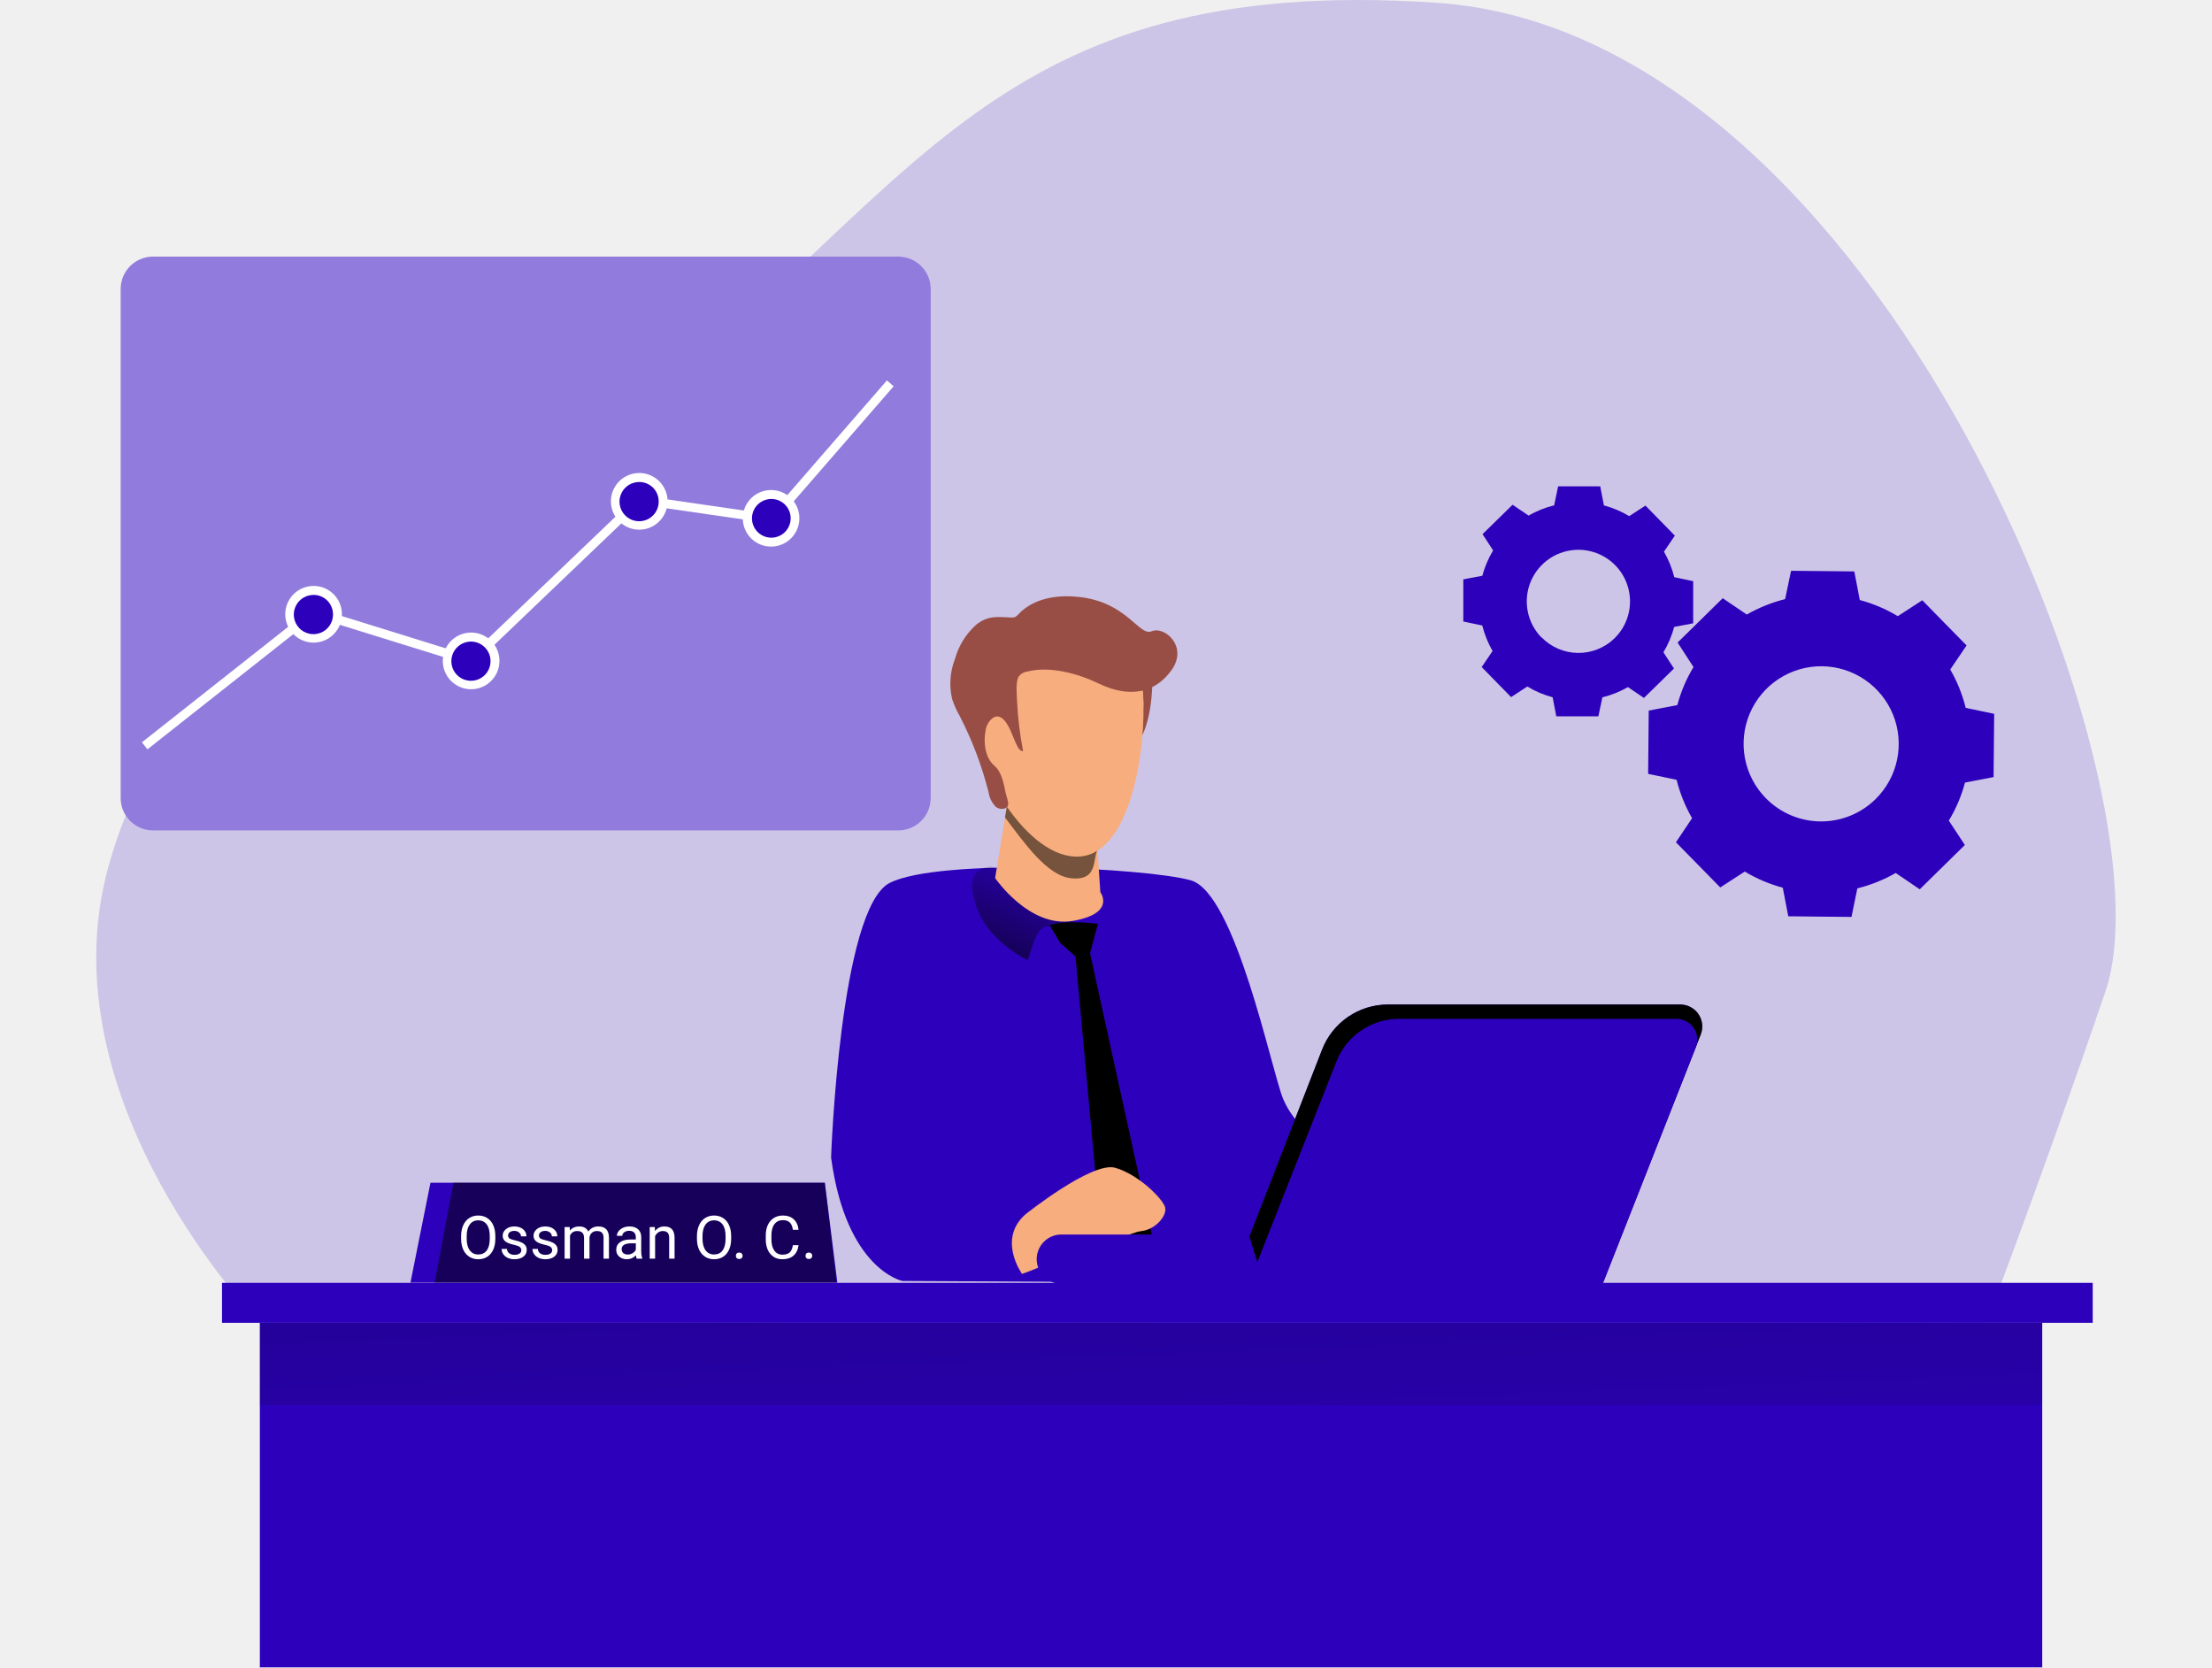
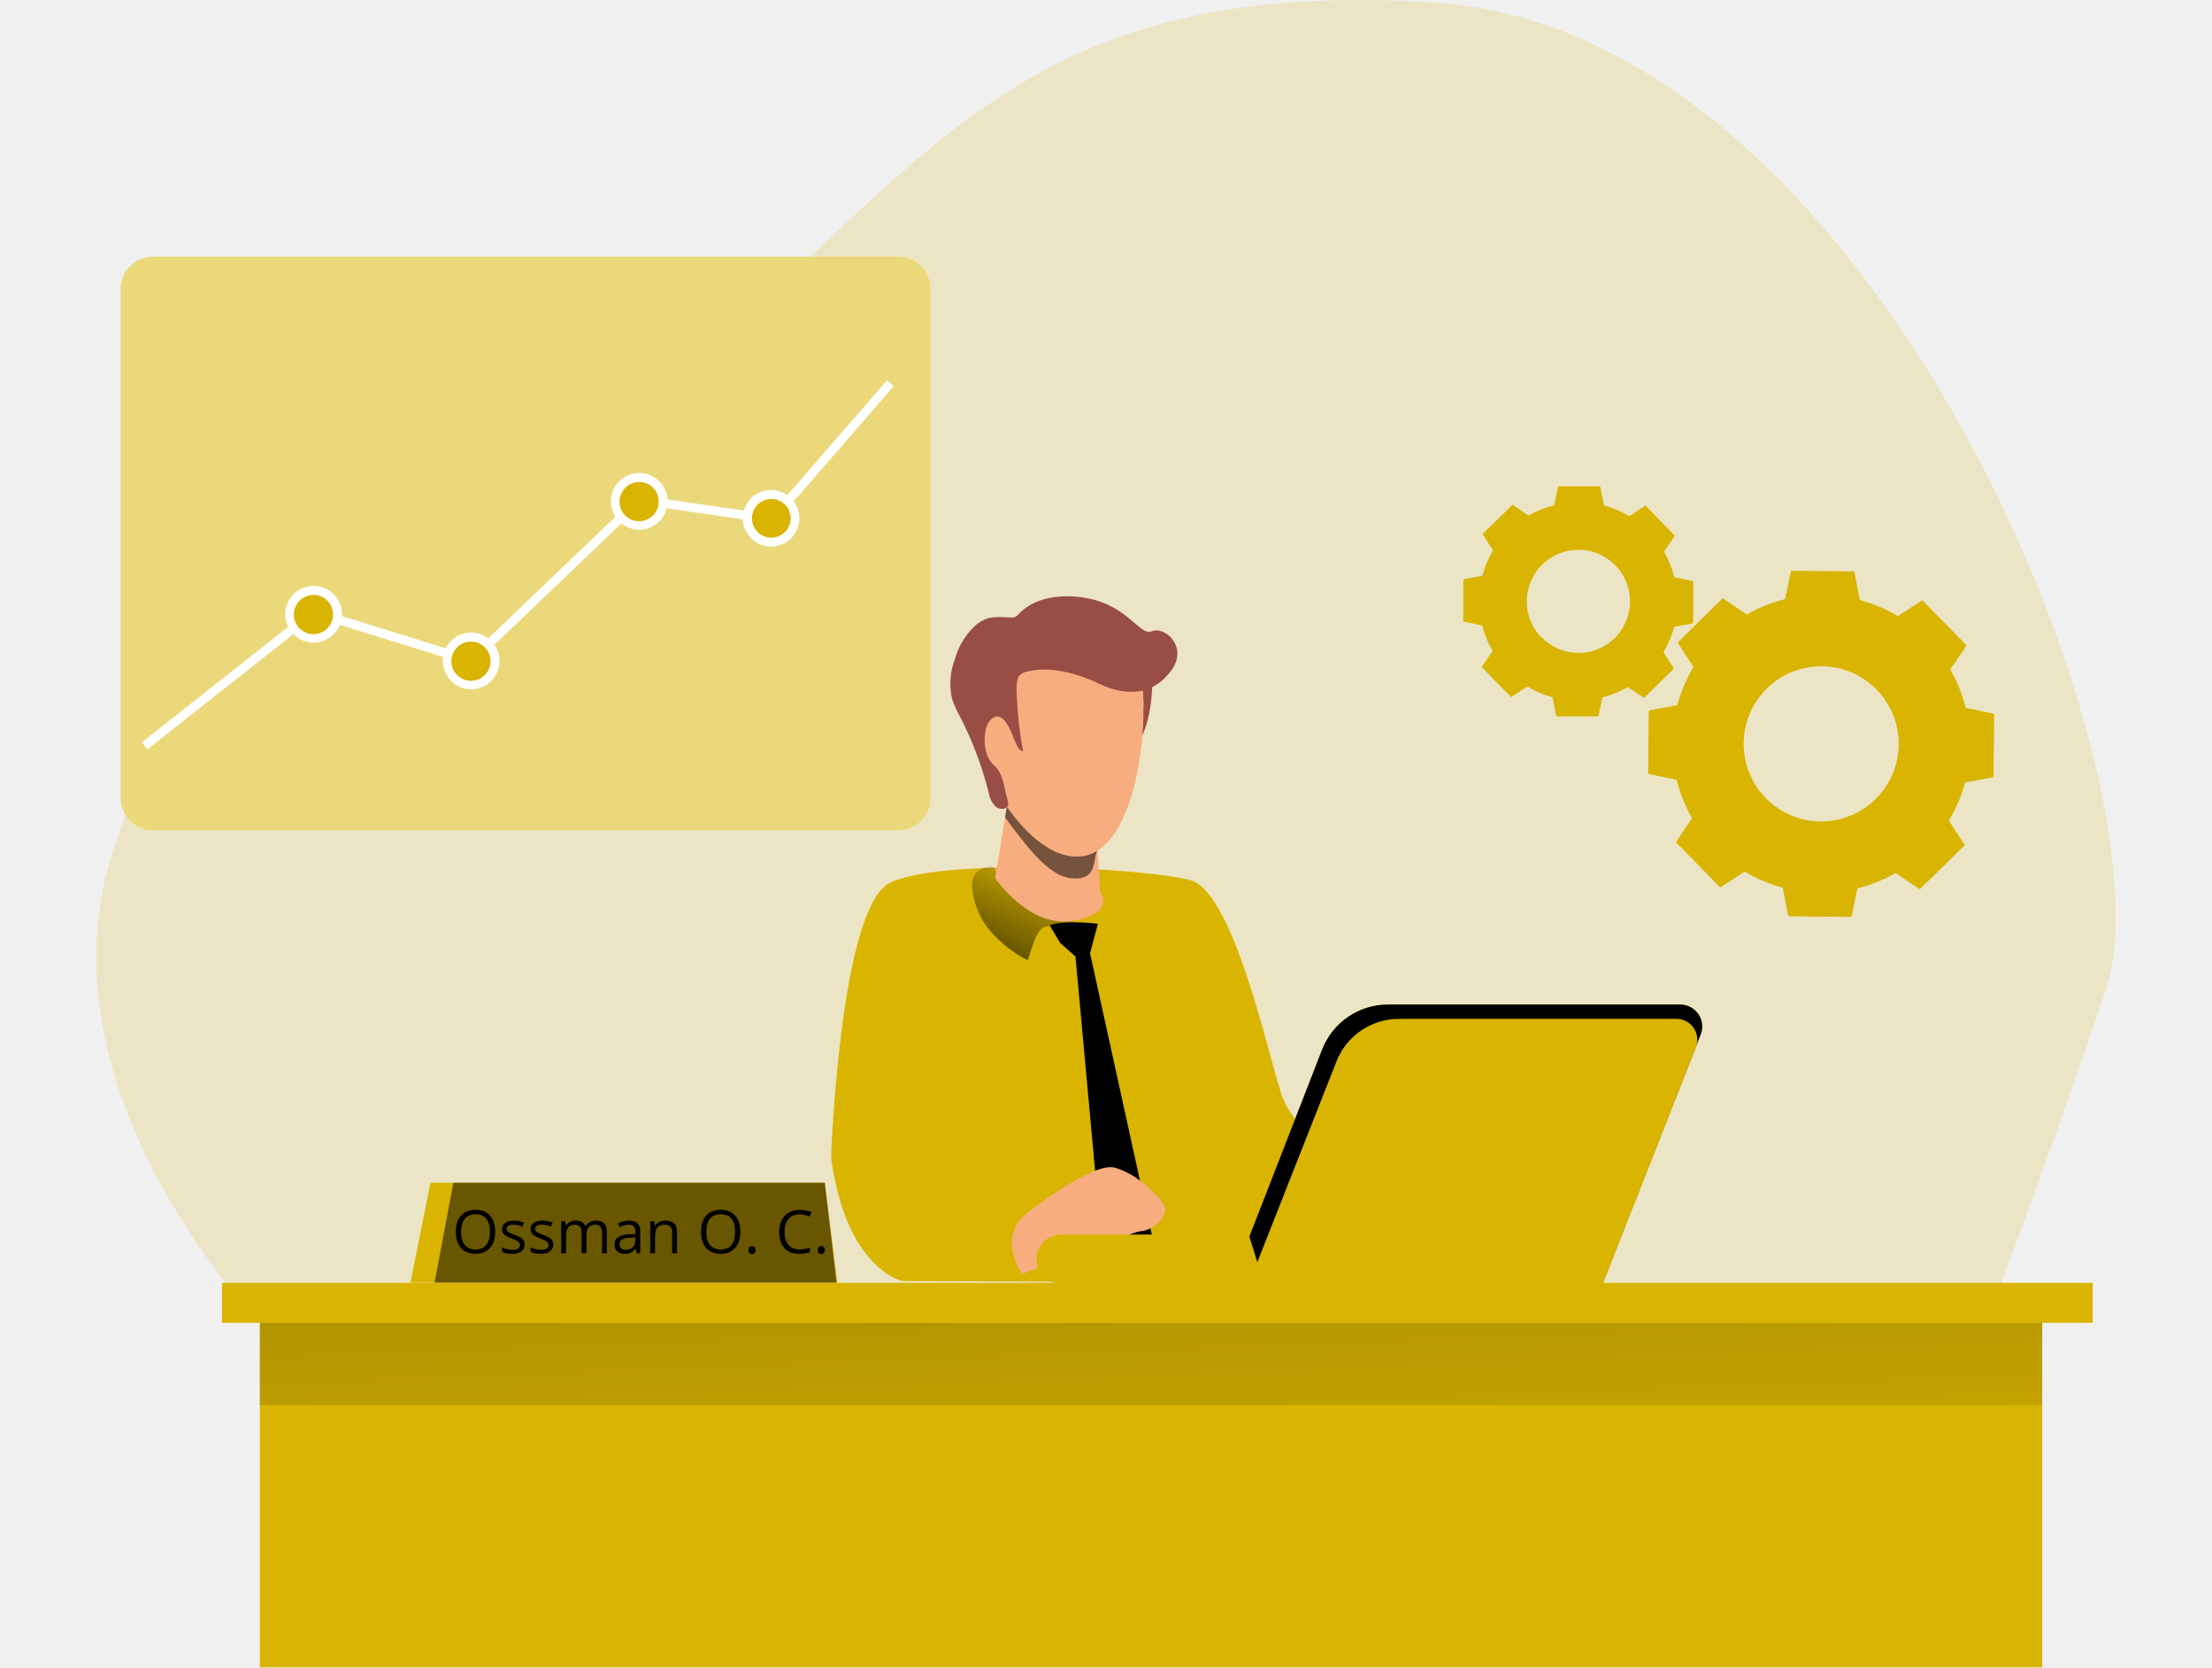
<svg xmlns="http://www.w3.org/2000/svg" width="406" height="306" viewBox="0 0 406 306" fill="none">
  <g clip-path="url(#clip0)">
-     <path opacity="0.18" d="M47.683 242.764C47.683 242.764 7.989 202.107 19.894 159.074C31.8 116.041 63.881 116.005 116.12 75.681C168.359 35.357 182.1 -4.994 263.648 0.504C345.197 6.002 399.272 144.37 386.448 181.941C373.625 219.511 362.619 247.921 362.619 247.921L47.683 242.764Z" fill="#2D01BC" />
+     <path opacity="0.18" d="M47.683 242.764C47.683 242.764 7.989 202.107 19.894 159.074C31.8 116.041 63.881 116.005 116.12 75.681C168.359 35.357 182.1 -4.994 263.648 0.504C345.197 6.002 399.272 144.37 386.448 181.941C373.625 219.511 362.619 247.921 362.619 247.921L47.683 242.764Z" fill="#D9B400" />
    <path d="M164.885 47.092H28.092C24.807 47.092 22.144 49.755 22.144 53.04V146.467C22.144 149.752 24.807 152.415 28.092 152.415H164.885C168.17 152.415 170.833 149.752 170.833 146.467V53.04C170.833 49.755 168.17 47.092 164.885 47.092Z" fill="white" />
-     <path opacity="0.52" d="M164.885 47.092H28.092C24.807 47.092 22.144 49.755 22.144 53.04V146.467C22.144 149.752 24.807 152.415 28.092 152.415H164.885C168.17 152.415 170.833 149.752 170.833 146.467V53.04C170.833 49.755 168.17 47.092 164.885 47.092Z" fill="#2D01BC" />
-     <path d="M384.108 235.439H40.745V242.773H384.108V235.439Z" fill="#2D01BC" />
-     <path d="M374.839 242.773H47.692V306H374.839V242.773Z" fill="#2D01BC" />
+     <path opacity="0.52" d="M164.885 47.092H28.092C24.807 47.092 22.144 49.755 22.144 53.04V146.467C22.144 149.752 24.807 152.415 28.092 152.415H164.885C168.17 152.415 170.833 149.752 170.833 146.467V53.04C170.833 49.755 168.17 47.092 164.885 47.092Z" fill="#D9B400" />
+     <path d="M384.108 235.439H40.745V242.773H384.108V235.439Z" fill="#D9B400" />
+     <path d="M374.839 242.773H47.692V306H374.839V242.773Z" fill="#D9B400" />
    <path opacity="0.23" d="M374.839 242.773H47.692V257.892H374.839V242.773Z" fill="url(#paint0_linear)" />
-     <path d="M153.69 235.394H75.336L79.008 217.063H151.395L153.69 235.394Z" fill="#2D01BC" />
+     <path d="M153.69 235.394H75.336L79.008 217.063H151.395L153.69 235.394Z" fill="#D9B400" />
    <path opacity="0.52" d="M153.537 235.394H79.764L83.22 217.063H151.378L153.537 235.394Z" fill="url(#paint1_linear)" />
-     <path d="M90.916 227.346C90.916 228.112 90.787 228.781 90.529 229.353C90.272 229.922 89.907 230.356 89.435 230.657C88.963 230.957 88.412 231.107 87.782 231.107C87.167 231.107 86.622 230.957 86.146 230.657C85.67 230.353 85.3 229.922 85.035 229.364C84.774 228.802 84.64 228.153 84.633 227.416V226.853C84.633 226.102 84.764 225.438 85.025 224.862C85.286 224.286 85.654 223.847 86.13 223.543C86.609 223.235 87.156 223.081 87.772 223.081C88.398 223.081 88.948 223.233 89.424 223.537C89.903 223.838 90.272 224.276 90.529 224.852C90.787 225.424 90.916 226.091 90.916 226.853V227.346ZM89.891 226.842C89.891 225.916 89.705 225.206 89.333 224.712C88.961 224.215 88.441 223.966 87.772 223.966C87.121 223.966 86.607 224.215 86.232 224.712C85.86 225.206 85.668 225.892 85.658 226.772V227.346C85.658 228.244 85.846 228.951 86.221 229.466C86.6 229.977 87.121 230.233 87.782 230.233C88.448 230.233 88.963 229.991 89.328 229.509C89.692 229.022 89.88 228.326 89.891 227.421V226.842ZM95.685 229.46C95.685 229.192 95.583 228.985 95.379 228.838C95.179 228.688 94.827 228.559 94.322 228.452C93.822 228.344 93.423 228.216 93.126 228.065C92.833 227.915 92.615 227.736 92.472 227.529C92.332 227.321 92.262 227.075 92.262 226.788C92.262 226.313 92.463 225.91 92.863 225.581C93.267 225.252 93.782 225.088 94.408 225.088C95.066 225.088 95.599 225.258 96.007 225.597C96.418 225.937 96.624 226.372 96.624 226.901H95.626C95.626 226.629 95.51 226.395 95.277 226.198C95.049 226.002 94.759 225.903 94.408 225.903C94.047 225.903 93.764 225.982 93.561 226.139C93.357 226.297 93.255 226.502 93.255 226.756C93.255 226.996 93.35 227.176 93.539 227.298C93.729 227.42 94.07 227.536 94.564 227.647C95.061 227.758 95.463 227.89 95.771 228.044C96.079 228.198 96.306 228.384 96.452 228.602C96.603 228.816 96.678 229.079 96.678 229.39C96.678 229.909 96.47 230.326 96.055 230.641C95.641 230.952 95.102 231.107 94.441 231.107C93.975 231.107 93.564 231.025 93.207 230.861C92.849 230.696 92.568 230.467 92.364 230.174C92.164 229.877 92.064 229.557 92.064 229.213H93.056C93.074 229.546 93.207 229.811 93.453 230.007C93.704 230.201 94.033 230.297 94.441 230.297C94.816 230.297 95.117 230.222 95.342 230.072C95.571 229.918 95.685 229.714 95.685 229.46ZM101.351 229.46C101.351 229.192 101.249 228.985 101.045 228.838C100.845 228.688 100.492 228.559 99.988 228.452C99.487 228.344 99.088 228.216 98.792 228.065C98.498 227.915 98.28 227.736 98.137 227.529C97.998 227.321 97.928 227.075 97.928 226.788C97.928 226.313 98.128 225.91 98.529 225.581C98.933 225.252 99.448 225.088 100.074 225.088C100.732 225.088 101.265 225.258 101.673 225.597C102.084 225.937 102.29 226.372 102.29 226.901H101.292C101.292 226.629 101.175 226.395 100.943 226.198C100.714 226.002 100.424 225.903 100.074 225.903C99.713 225.903 99.43 225.982 99.226 226.139C99.022 226.297 98.92 226.502 98.92 226.756C98.92 226.996 99.015 227.176 99.205 227.298C99.394 227.42 99.736 227.536 100.229 227.647C100.727 227.758 101.129 227.89 101.437 228.044C101.744 228.198 101.971 228.384 102.118 228.602C102.268 228.816 102.343 229.079 102.343 229.39C102.343 229.909 102.136 230.326 101.721 230.641C101.306 230.952 100.768 231.107 100.106 231.107C99.641 231.107 99.23 231.025 98.872 230.861C98.514 230.696 98.234 230.467 98.03 230.174C97.829 229.877 97.729 229.557 97.729 229.213H98.722C98.74 229.546 98.872 229.811 99.119 230.007C99.369 230.201 99.698 230.297 100.106 230.297C100.482 230.297 100.782 230.222 101.007 230.072C101.236 229.918 101.351 229.714 101.351 229.46ZM104.57 225.195L104.597 225.839C105.022 225.338 105.596 225.088 106.319 225.088C107.131 225.088 107.683 225.399 107.977 226.021C108.17 225.742 108.42 225.517 108.728 225.345C109.039 225.174 109.405 225.088 109.828 225.088C111.101 225.088 111.748 225.762 111.77 227.11V231H110.777V227.169C110.777 226.754 110.682 226.445 110.493 226.241C110.303 226.034 109.985 225.93 109.538 225.93C109.169 225.93 108.864 226.041 108.62 226.263C108.377 226.481 108.236 226.776 108.197 227.148V231H107.199V227.196C107.199 226.352 106.786 225.93 105.959 225.93C105.308 225.93 104.863 226.207 104.623 226.762V231H103.631V225.195H104.57ZM116.856 231C116.799 230.886 116.752 230.682 116.716 230.388C116.255 230.868 115.704 231.107 115.064 231.107C114.492 231.107 114.021 230.946 113.653 230.624C113.288 230.299 113.106 229.888 113.106 229.39C113.106 228.786 113.335 228.317 113.792 227.985C114.254 227.649 114.901 227.481 115.735 227.481H116.7V227.024C116.7 226.678 116.597 226.402 116.389 226.198C116.182 225.991 115.876 225.887 115.472 225.887C115.118 225.887 114.821 225.976 114.581 226.155C114.341 226.334 114.222 226.551 114.222 226.804H113.224C113.224 226.515 113.326 226.236 113.529 225.968C113.737 225.696 114.016 225.481 114.366 225.324C114.721 225.166 115.109 225.088 115.531 225.088C116.199 225.088 116.723 225.256 117.103 225.592C117.482 225.925 117.678 226.384 117.693 226.971V229.643C117.693 230.176 117.761 230.599 117.897 230.914V231H116.856ZM115.209 230.244C115.52 230.244 115.815 230.163 116.094 230.002C116.373 229.841 116.575 229.632 116.7 229.374V228.183H115.922C114.706 228.183 114.098 228.539 114.098 229.251C114.098 229.562 114.202 229.805 114.409 229.981C114.617 230.156 114.883 230.244 115.209 230.244ZM120.188 225.195L120.22 225.925C120.663 225.367 121.243 225.088 121.958 225.088C123.185 225.088 123.804 225.78 123.814 227.164V231H122.822V227.159C122.818 226.74 122.722 226.431 122.532 226.23C122.346 226.03 122.055 225.93 121.658 225.93C121.336 225.93 121.053 226.016 120.81 226.188C120.567 226.359 120.377 226.585 120.241 226.864V231H119.249V225.195H120.188ZM134.201 227.346C134.201 228.112 134.072 228.781 133.815 229.353C133.557 229.922 133.193 230.356 132.72 230.657C132.248 230.957 131.697 231.107 131.068 231.107C130.453 231.107 129.907 230.957 129.432 230.657C128.956 230.353 128.586 229.922 128.321 229.364C128.06 228.802 127.926 228.153 127.919 227.416V226.853C127.919 226.102 128.049 225.438 128.31 224.862C128.571 224.286 128.94 223.847 129.415 223.543C129.895 223.235 130.442 223.081 131.057 223.081C131.683 223.081 132.234 223.233 132.71 223.537C133.189 223.838 133.557 224.276 133.815 224.852C134.072 225.424 134.201 226.091 134.201 226.853V227.346ZM133.176 226.842C133.176 225.916 132.99 225.206 132.618 224.712C132.246 224.215 131.726 223.966 131.057 223.966C130.406 223.966 129.893 224.215 129.517 224.712C129.145 225.206 128.954 225.892 128.943 226.772V227.346C128.943 228.244 129.131 228.951 129.507 229.466C129.886 229.977 130.406 230.233 131.068 230.233C131.733 230.233 132.248 229.991 132.613 229.509C132.978 229.022 133.166 228.326 133.176 227.421V226.842ZM135.065 230.48C135.065 230.308 135.115 230.165 135.215 230.05C135.319 229.936 135.473 229.879 135.677 229.879C135.88 229.879 136.034 229.936 136.138 230.05C136.245 230.165 136.299 230.308 136.299 230.48C136.299 230.644 136.245 230.782 136.138 230.893C136.034 231.004 135.88 231.059 135.677 231.059C135.473 231.059 135.319 231.004 135.215 230.893C135.115 230.782 135.065 230.644 135.065 230.48ZM146.568 228.521C146.471 229.348 146.165 229.986 145.65 230.437C145.139 230.884 144.457 231.107 143.606 231.107C142.683 231.107 141.943 230.776 141.385 230.115C140.831 229.453 140.553 228.568 140.553 227.459V226.708C140.553 225.982 140.682 225.343 140.94 224.793C141.201 224.242 141.569 223.82 142.045 223.526C142.521 223.23 143.071 223.081 143.697 223.081C144.527 223.081 145.192 223.314 145.693 223.779C146.194 224.24 146.485 224.88 146.568 225.699H145.532C145.443 225.077 145.248 224.626 144.947 224.347C144.651 224.068 144.234 223.929 143.697 223.929C143.039 223.929 142.522 224.172 142.147 224.658C141.775 225.145 141.589 225.837 141.589 226.735V227.491C141.589 228.339 141.766 229.013 142.12 229.514C142.474 230.015 142.97 230.265 143.606 230.265C144.178 230.265 144.617 230.136 144.921 229.879C145.228 229.618 145.432 229.165 145.532 228.521H146.568ZM147.845 230.48C147.845 230.308 147.895 230.165 147.995 230.05C148.099 229.936 148.252 229.879 148.456 229.879C148.66 229.879 148.814 229.936 148.918 230.05C149.025 230.165 149.079 230.308 149.079 230.48C149.079 230.644 149.025 230.782 148.918 230.893C148.814 231.004 148.66 231.059 148.456 231.059C148.252 231.059 148.099 231.004 147.995 230.893C147.895 230.782 147.845 230.644 147.845 230.48Z" fill="white" />
-     <path d="M152.539 212.411C152.539 212.411 154.149 166.597 163.337 162.017C172.525 157.436 210.303 159.263 218.546 161.558C226.789 163.853 233.385 196.546 235.5 201.648C239.396 211.034 254.056 216.308 254.056 216.308L252.679 235.547L165.632 235.097C165.632 235.097 155.292 233.028 152.539 212.411Z" fill="#2D01BC" />
+     <path d="M90.887 226.067C90.887 227.323 90.568 228.31 89.932 229.029C89.299 229.748 88.417 230.107 87.287 230.107C86.131 230.107 85.239 229.755 84.609 229.05C83.984 228.342 83.671 227.344 83.671 226.057C83.671 224.78 83.985 223.791 84.615 223.09C85.244 222.385 86.139 222.033 87.297 222.033C88.424 222.033 89.304 222.391 89.937 223.106C90.57 223.821 90.887 224.808 90.887 226.067ZM84.636 226.067C84.636 227.13 84.862 227.936 85.312 228.487C85.767 229.034 86.425 229.308 87.287 229.308C88.156 229.308 88.812 229.034 89.256 228.487C89.699 227.94 89.921 227.133 89.921 226.067C89.921 225.012 89.699 224.213 89.256 223.669C88.816 223.122 88.163 222.848 87.297 222.848C86.428 222.848 85.767 223.124 85.312 223.675C84.862 224.222 84.636 225.019 84.636 226.067ZM96.3 228.396C96.3 228.943 96.096 229.365 95.688 229.662C95.281 229.959 94.708 230.107 93.972 230.107C93.192 230.107 92.584 229.984 92.147 229.737V228.911C92.43 229.054 92.732 229.167 93.054 229.249C93.38 229.331 93.693 229.372 93.993 229.372C94.458 229.372 94.816 229.299 95.066 229.152C95.317 229.002 95.442 228.775 95.442 228.471C95.442 228.242 95.341 228.047 95.141 227.886C94.945 227.722 94.558 227.528 93.982 227.307C93.435 227.103 93.045 226.926 92.813 226.776C92.584 226.622 92.412 226.448 92.298 226.255C92.187 226.062 92.131 225.831 92.131 225.563C92.131 225.084 92.326 224.706 92.716 224.431C93.106 224.152 93.641 224.013 94.32 224.013C94.953 224.013 95.572 224.141 96.177 224.399L95.86 225.123C95.27 224.88 94.735 224.758 94.256 224.758C93.834 224.758 93.516 224.824 93.301 224.957C93.086 225.089 92.979 225.272 92.979 225.504C92.979 225.661 93.018 225.796 93.097 225.906C93.179 226.017 93.31 226.123 93.489 226.223C93.668 226.323 94.011 226.468 94.519 226.658C95.216 226.911 95.687 227.167 95.93 227.425C96.177 227.682 96.3 228.006 96.3 228.396ZM101.547 228.396C101.547 228.943 101.343 229.365 100.936 229.662C100.528 229.959 99.956 230.107 99.219 230.107C98.439 230.107 97.831 229.984 97.394 229.737V228.911C97.677 229.054 97.979 229.167 98.301 229.249C98.627 229.331 98.94 229.372 99.24 229.372C99.705 229.372 100.063 229.299 100.313 229.152C100.564 229.002 100.689 228.775 100.689 228.471C100.689 228.242 100.589 228.047 100.388 227.886C100.192 227.722 99.805 227.528 99.229 227.307C98.682 227.103 98.292 226.926 98.06 226.776C97.831 226.622 97.659 226.448 97.545 226.255C97.434 226.062 97.378 225.831 97.378 225.563C97.378 225.084 97.573 224.706 97.963 224.431C98.353 224.152 98.888 224.013 99.567 224.013C100.2 224.013 100.819 224.141 101.424 224.399L101.107 225.123C100.517 224.88 99.982 224.758 99.503 224.758C99.081 224.758 98.763 224.824 98.548 224.957C98.333 225.089 98.226 225.272 98.226 225.504C98.226 225.661 98.266 225.796 98.344 225.906C98.426 226.017 98.557 226.123 98.736 226.223C98.915 226.323 99.258 226.468 99.766 226.658C100.463 226.911 100.934 227.167 101.177 227.425C101.424 227.682 101.547 228.006 101.547 228.396ZM110.496 230V226.175C110.496 225.706 110.396 225.356 110.196 225.123C109.995 224.887 109.684 224.769 109.262 224.769C108.708 224.769 108.298 224.928 108.034 225.247C107.769 225.565 107.636 226.055 107.636 226.717V230H106.746V226.175C106.746 225.706 106.646 225.356 106.445 225.123C106.245 224.887 105.932 224.769 105.507 224.769C104.949 224.769 104.539 224.937 104.278 225.273C104.02 225.606 103.892 226.153 103.892 226.915V230H103.001V224.12H103.725L103.87 224.925H103.913C104.081 224.638 104.317 224.415 104.621 224.254C104.929 224.093 105.272 224.013 105.651 224.013C106.571 224.013 107.172 224.345 107.454 225.01H107.497C107.672 224.703 107.926 224.46 108.259 224.281C108.591 224.102 108.971 224.013 109.396 224.013C110.062 224.013 110.559 224.184 110.888 224.528C111.22 224.867 111.387 225.413 111.387 226.164V230H110.496ZM116.843 230L116.666 229.163H116.623C116.33 229.531 116.036 229.782 115.743 229.914C115.453 230.043 115.09 230.107 114.654 230.107C114.071 230.107 113.613 229.957 113.281 229.657C112.952 229.356 112.787 228.929 112.787 228.374C112.787 227.187 113.737 226.565 115.636 226.507L116.634 226.475V226.11C116.634 225.649 116.534 225.309 116.333 225.091C116.137 224.869 115.82 224.758 115.384 224.758C114.894 224.758 114.339 224.909 113.721 225.209L113.447 224.528C113.737 224.37 114.053 224.247 114.397 224.157C114.743 224.068 115.09 224.023 115.437 224.023C116.138 224.023 116.657 224.179 116.993 224.49C117.333 224.801 117.503 225.3 117.503 225.987V230H116.843ZM114.831 229.372C115.385 229.372 115.82 229.22 116.135 228.916C116.453 228.612 116.612 228.187 116.612 227.639V227.108L115.722 227.146C115.014 227.171 114.502 227.282 114.187 227.478C113.876 227.672 113.721 227.974 113.721 228.385C113.721 228.707 113.817 228.952 114.01 229.12C114.207 229.288 114.481 229.372 114.831 229.372ZM123.367 230V226.196C123.367 225.717 123.258 225.359 123.04 225.123C122.821 224.887 122.48 224.769 122.015 224.769C121.4 224.769 120.949 224.935 120.663 225.268C120.377 225.601 120.234 226.15 120.234 226.915V230H119.343V224.12H120.067L120.212 224.925H120.255C120.438 224.635 120.693 224.411 121.022 224.254C121.351 224.093 121.718 224.013 122.122 224.013C122.83 224.013 123.363 224.184 123.721 224.528C124.079 224.867 124.258 225.413 124.258 226.164V230H123.367ZM135.889 226.067C135.889 227.323 135.571 228.31 134.934 229.029C134.301 229.748 133.419 230.107 132.289 230.107C131.134 230.107 130.241 229.755 129.612 229.05C128.986 228.342 128.673 227.344 128.673 226.057C128.673 224.78 128.988 223.791 129.617 223.09C130.247 222.385 131.141 222.033 132.3 222.033C133.426 222.033 134.306 222.391 134.939 223.106C135.573 223.821 135.889 224.808 135.889 226.067ZM129.639 226.067C129.639 227.13 129.864 227.936 130.315 228.487C130.769 229.034 131.427 229.308 132.289 229.308C133.158 229.308 133.815 229.034 134.258 228.487C134.702 227.94 134.923 227.133 134.923 226.067C134.923 225.012 134.702 224.213 134.258 223.669C133.818 223.122 133.165 222.848 132.3 222.848C131.431 222.848 130.769 223.124 130.315 223.675C129.864 224.222 129.639 225.019 129.639 226.067ZM137.381 229.431C137.381 229.192 137.434 229.011 137.542 228.889C137.652 228.764 137.81 228.702 138.014 228.702C138.221 228.702 138.382 228.764 138.497 228.889C138.615 229.011 138.674 229.192 138.674 229.431C138.674 229.664 138.615 229.843 138.497 229.968C138.378 230.093 138.218 230.156 138.014 230.156C137.831 230.156 137.679 230.1 137.558 229.989C137.44 229.875 137.381 229.689 137.381 229.431ZM146.786 222.859C145.924 222.859 145.242 223.147 144.741 223.723C144.244 224.295 143.996 225.08 143.996 226.078C143.996 227.105 144.235 227.899 144.715 228.46C145.198 229.018 145.884 229.297 146.775 229.297C147.322 229.297 147.946 229.199 148.647 229.002V229.801C148.104 230.005 147.433 230.107 146.635 230.107C145.48 230.107 144.588 229.757 143.958 229.056C143.332 228.355 143.019 227.359 143.019 226.067C143.019 225.259 143.169 224.551 143.47 223.943C143.774 223.335 144.21 222.866 144.779 222.537C145.351 222.208 146.024 222.044 146.796 222.044C147.619 222.044 148.338 222.194 148.953 222.494L148.567 223.278C147.973 222.999 147.379 222.859 146.786 222.859ZM150.096 229.431C150.096 229.192 150.149 229.011 150.257 228.889C150.368 228.764 150.525 228.702 150.729 228.702C150.936 228.702 151.097 228.764 151.212 228.889C151.33 229.011 151.389 229.192 151.389 229.431C151.389 229.664 151.33 229.843 151.212 229.968C151.094 230.093 150.933 230.156 150.729 230.156C150.547 230.156 150.394 230.1 150.273 229.989C150.155 229.875 150.096 229.689 150.096 229.431Z" fill="black" />
+     <path d="M152.539 212.411C152.539 212.411 154.149 166.597 163.337 162.017C172.525 157.436 210.303 159.263 218.546 161.558C226.789 163.853 233.385 196.546 235.5 201.648C239.396 211.034 254.056 216.308 254.056 216.308L252.679 235.547L165.632 235.097C165.632 235.097 155.292 233.028 152.539 212.411Z" fill="#D9B400" />
    <path d="M179.103 160.262C178.53 161.129 178.305 162.18 178.473 163.205C178.78 166.079 179.961 168.79 181.857 170.971C183.754 173.134 186.044 174.917 188.606 176.226C189.416 174.228 190.064 170.737 191.747 170.125C193.55 169.712 195.373 169.394 197.209 169.171C197.317 169.027 192.224 168.271 192.053 168.199C188.867 167.416 186.609 165.437 184.44 162.971C183.893 162.399 183.424 161.758 183.045 161.063C182.604 160.163 182.982 158.948 181.722 159.065C181.228 159.083 180.743 159.198 180.294 159.403C179.844 159.609 179.44 159.9 179.103 160.262V160.262Z" fill="url(#paint2_linear)" />
    <path d="M204.787 172.258C205.048 172.564 205.434 172.906 205.794 172.735C205.919 172.658 206.022 172.549 206.091 172.42C206.91 171.052 207.181 169.425 206.847 167.866C206.516 166.318 205.938 164.832 205.137 163.466C204.465 162.142 203.627 160.908 202.645 159.794C202.177 159.299 201.385 158.822 200.845 159.263C200.635 159.477 200.497 159.751 200.449 160.046C200.044 161.639 196.238 167.731 197.191 169.171C197.56 169.738 201.529 169.378 202.195 169.828C203.164 170.517 204.036 171.335 204.787 172.258V172.258Z" fill="url(#paint3_linear)" />
    <path d="M209.79 127.281C209.61 124.806 204.579 123.726 203.778 121.882L211.418 121.576C211.418 121.576 212.318 131.628 208.719 136.541L207.936 134.633C208.881 129.954 210.195 133.04 209.79 127.281Z" fill="#984E45" />
    <path d="M185.457 144.001L182.649 161.153C182.649 161.153 188.948 170.386 196.921 169.009C204.894 167.632 201.961 163.736 201.961 163.736L200.989 149.184C200.989 149.184 194.681 150.687 185.457 144.001Z" fill="#F7AD7E" />
    <path opacity="0.52" d="M184.467 150.021L185.457 144.001C194.681 150.687 199.45 147.844 199.45 147.844L201.682 155.628C200.332 156.951 201.979 161.729 196.633 161.189C192.224 160.757 188.057 154.764 184.467 150.021Z" fill="url(#paint4_linear)" />
    <path d="M178.248 131.547C178.923 141.067 188.678 157.877 198.199 157.194C207.72 156.51 210.465 136.838 209.79 127.317C209.115 117.796 203.769 112.379 194.221 113.054C191.958 113.218 189.749 113.827 187.721 114.845C185.693 115.864 183.885 117.272 182.402 118.989C180.918 120.707 179.788 122.7 179.075 124.854C178.363 127.009 178.082 129.283 178.248 131.547V131.547Z" fill="#F7AD7E" />
-     <path d="M186.123 113.297C186.708 113.144 186.888 112.685 187.617 112.064C190.451 109.634 194.447 109.166 198.028 109.553C206.973 110.534 209.034 116.842 211.392 115.852C213.749 114.862 218.042 118.606 215.117 122.854C212.193 127.101 207.432 128.253 201.619 125.427C197.893 123.627 192.737 122.197 188.597 123.241C188.269 123.278 187.952 123.384 187.667 123.551C187.381 123.718 187.134 123.944 186.942 124.212C186.366 125.346 186.645 127.569 186.681 128.811C186.834 131.845 187.204 134.864 187.787 137.846C187.311 137.891 186.96 137.423 186.744 136.991C186.213 135.965 185.844 134.858 185.358 133.823C184.782 132.653 183.711 130.8 182.235 131.754C181.866 132.037 181.557 132.392 181.326 132.797C181.096 133.202 180.949 133.649 180.894 134.111C180.471 136.145 180.795 139.07 182.487 140.5C183.846 141.643 184.242 143.812 184.566 145.459C184.674 145.981 185.205 147.349 185.007 147.826C184.647 148.672 183.405 148.582 182.766 148.069C182.05 147.332 181.587 146.386 181.443 145.369C180.217 140.544 178.448 135.874 176.17 131.448C175.599 130.446 175.126 129.391 174.757 128.298C174.185 125.854 174.364 123.295 175.27 120.955C175.943 118.527 177.295 116.342 179.167 114.656C181.272 112.955 183.063 113.207 185.466 113.324C185.685 113.349 185.906 113.34 186.123 113.297Z" fill="#984E45" />
+     <path d="M186.123 113.297C186.708 113.144 186.888 112.685 187.617 112.064C190.451 109.634 194.447 109.166 198.028 109.553C206.973 110.534 209.034 116.842 211.392 115.852C213.749 114.862 218.042 118.606 215.117 122.854C212.193 127.101 207.432 128.253 201.619 125.427C197.893 123.627 192.737 122.197 188.597 123.241C188.269 123.278 187.952 123.384 187.667 123.551C187.381 123.718 187.134 123.944 186.942 124.212C186.366 125.346 186.645 127.569 186.681 128.811C186.834 131.845 187.204 134.864 187.787 137.846C187.311 137.891 186.96 137.423 186.744 136.991C186.213 135.965 185.844 134.858 185.358 133.823C184.782 132.653 183.711 130.8 182.235 131.754C181.866 132.037 181.557 132.392 181.326 132.797C181.096 133.202 180.949 133.649 180.894 134.111C180.471 136.145 180.795 139.07 182.487 140.5C183.846 141.643 184.242 143.812 184.566 145.459C184.674 145.981 185.205 147.349 185.007 147.826C184.647 148.672 183.405 148.582 182.766 148.069C182.05 147.332 181.587 146.386 181.443 145.369C180.217 140.544 178.448 135.874 176.17 131.448C175.599 130.446 175.126 129.391 174.757 128.298C174.185 125.854 174.364 123.295 175.27 120.955C175.943 118.527 177.295 116.342 179.167 114.656C181.272 112.955 183.063 113.207 185.466 113.324C185.685 113.349 185.906 113.34 186.123 113.297V113.297Z" fill="#984E45" />
    <path opacity="0.23" d="M189.884 234.179L191.261 216.308L176.602 214.247L172.012 189.275C172.012 189.275 188.966 204.852 203.221 204.438C217.475 204.024 219.257 198.481 219.257 198.481L221.956 233.765L189.884 234.179Z" fill="url(#paint5_linear)" />
    <path d="M192.665 169.819L194.572 173.032L197.398 175.551L202.437 230.535L212.21 230.229L200.071 174.939L201.52 169.54C201.52 169.54 195.409 168.757 192.665 169.819Z" fill="url(#paint6_linear)" />
    <path d="M188.201 222.877C188.201 222.877 200.422 213.104 204.696 214.319C208.971 215.534 213.56 220.123 213.866 221.653C214.172 223.183 212.067 225.621 209.583 225.927C207.099 226.233 204.391 228.375 202.87 227.727C201.349 227.079 197.677 227.727 196.148 229.527C194.618 231.327 187.59 233.801 187.59 233.801C187.59 233.801 183.009 227.457 188.201 222.877Z" fill="#F7AD7E" />
-     <path d="M194.807 235.619H283.95C286.45 235.619 288.477 233.593 288.477 231.093C288.477 228.593 286.45 226.566 283.95 226.566H194.807C192.307 226.566 190.28 228.593 190.28 231.093C190.28 233.593 192.307 235.619 194.807 235.619Z" fill="#2D01BC" />
+     <path d="M194.807 235.619H283.95C286.45 235.619 288.477 233.593 288.477 231.093C288.477 228.593 286.45 226.566 283.95 226.566H194.807C192.307 226.566 190.28 228.593 190.28 231.093C190.28 233.593 192.307 235.619 194.807 235.619Z" fill="#D9B400" />
    <path d="M194.807 235.619H283.95C286.45 235.619 288.477 233.593 288.477 231.093C288.477 228.593 286.45 226.566 283.95 226.566H194.807C192.307 226.566 190.28 228.593 190.28 231.093C190.28 233.593 192.307 235.619 194.807 235.619Z" fill="url(#paint7_linear)" />
-     <path d="M229.317 226.935L230.802 231.741L294.11 235.619L312.153 189.86C312.393 189.25 312.481 188.591 312.409 187.94C312.336 187.289 312.106 186.666 311.738 186.124C311.37 185.582 310.875 185.138 310.297 184.831C309.718 184.524 309.073 184.363 308.418 184.361H254.739C252.139 184.363 249.6 185.146 247.451 186.61C245.302 188.073 243.643 190.149 242.69 192.568L229.317 226.935Z" fill="#2D01BC" />
+     <path d="M229.317 226.935L230.802 231.741L294.11 235.619L312.153 189.86C312.393 189.25 312.481 188.591 312.409 187.94C312.336 187.289 312.106 186.666 311.738 186.124C311.37 185.582 310.875 185.138 310.297 184.831C309.718 184.524 309.073 184.363 308.418 184.361H254.739C252.139 184.363 249.6 185.146 247.451 186.61C245.302 188.073 243.643 190.149 242.69 192.568L229.317 226.935Z" fill="#D9B400" />
    <path d="M229.317 226.935L230.802 231.741L294.11 235.619L312.153 189.86C312.393 189.25 312.481 188.591 312.409 187.94C312.336 187.289 312.106 186.666 311.738 186.124C311.37 185.582 310.875 185.138 310.297 184.831C309.718 184.524 309.073 184.363 308.418 184.361H254.739C252.139 184.363 249.6 185.146 247.451 186.61C245.302 188.073 243.643 190.149 242.69 192.568L229.317 226.935Z" fill="url(#paint8_linear)" />
-     <path d="M229.183 235.673H294.164L311.262 192.208C311.491 191.63 311.575 191.004 311.507 190.386C311.438 189.767 311.22 189.175 310.87 188.661C310.521 188.146 310.051 187.725 309.501 187.433C308.951 187.142 308.339 186.989 307.716 186.989H256.755C254.286 186.989 251.873 187.732 249.831 189.122C247.79 190.512 246.214 192.484 245.309 194.782L229.183 235.673Z" fill="#2D01BC" />
+     <path d="M229.183 235.673H294.164L311.262 192.208C311.491 191.63 311.575 191.004 311.507 190.386C311.438 189.767 311.22 189.175 310.87 188.661C310.521 188.146 310.051 187.725 309.501 187.433C308.951 187.142 308.339 186.989 307.716 186.989H256.755C254.286 186.989 251.873 187.732 249.831 189.122C247.79 190.512 246.214 192.484 245.309 194.782L229.183 235.673Z" fill="#D9B400" />
    <path d="M229.183 235.673H294.164L311.262 192.208C311.491 191.63 311.575 191.004 311.507 190.386C311.438 189.767 311.22 189.175 310.87 188.661C310.521 188.146 310.051 187.725 309.501 187.433C308.951 187.142 308.339 186.989 307.716 186.989H256.755C254.286 186.989 251.873 187.732 249.831 189.122C247.79 190.512 246.214 192.484 245.309 194.782L229.183 235.673Z" fill="url(#paint9_linear)" />
-     <path d="M357.696 150.606C359.011 148.431 360.011 146.08 360.666 143.623L365.912 142.615L365.966 136.811L366.02 131.007L360.792 129.909C360.182 127.442 359.228 125.073 357.957 122.872L360.954 118.453L356.886 114.314L352.828 110.165L348.328 113.081C346.154 111.772 343.806 110.776 341.354 110.12L340.346 104.874L334.542 104.811L328.738 104.757L327.649 109.949C325.185 110.569 322.817 111.523 320.612 112.784L316.193 109.787L312.054 113.855L307.914 117.922L310.83 122.422C309.515 124.597 308.515 126.948 307.86 129.405L302.614 130.413L302.56 136.217L302.506 142.021L307.734 143.119C308.344 145.586 309.299 147.955 310.569 150.156L307.608 154.584L311.676 158.723L315.743 162.872L320.243 159.956C322.418 161.263 324.766 162.26 327.217 162.917L328.225 168.163L334.029 168.226L339.833 168.28L340.904 163.043C343.37 162.432 345.738 161.481 347.942 160.217L352.36 163.214L356.5 159.146L360.639 155.079L357.696 150.606ZM324.103 146.485C322.131 144.475 320.799 141.926 320.275 139.159C319.752 136.393 320.06 133.533 321.162 130.942C322.264 128.35 324.109 126.144 326.465 124.602C328.821 123.059 331.581 122.25 334.397 122.277C337.212 122.303 339.957 123.164 342.283 124.75C344.61 126.336 346.414 128.577 347.467 131.189C348.52 133.8 348.774 136.665 348.199 139.421C347.624 142.178 346.244 144.702 344.234 146.674C342.9 147.984 341.321 149.019 339.588 149.718C337.854 150.418 335.999 150.769 334.129 150.752C332.26 150.734 330.412 150.348 328.692 149.616C326.971 148.884 325.412 147.82 324.103 146.485V146.485Z" fill="#2D01BC" />
-     <path d="M305.313 119.713C306.186 118.262 306.849 116.696 307.284 115.06L310.776 114.395V110.525V106.664L307.302 105.927C306.892 104.287 306.256 102.712 305.412 101.247L307.41 98.304L304.71 95.542L302.011 92.788L299.032 94.723C297.584 93.853 296.021 93.189 294.389 92.752L293.714 89.26H289.853H285.984L285.255 92.743C283.61 93.144 282.032 93.778 280.566 94.624L277.624 92.635L274.87 95.335L272.107 98.034L274.051 101.013C273.18 102.465 272.514 104.031 272.071 105.666L268.58 106.331V110.201V114.062L272.062 114.799C272.472 116.439 273.108 118.014 273.952 119.479L271.954 122.422L274.654 125.184L277.354 127.938L280.332 125.994C281.778 126.871 283.342 127.537 284.976 127.974L285.651 131.466H289.511H293.372L294.11 127.983C295.752 127.576 297.33 126.943 298.798 126.102L301.732 128.091L304.494 125.391L307.248 122.692L305.313 119.713ZM282.942 117.013C281.629 115.676 280.742 113.979 280.394 112.137C280.045 110.296 280.251 108.392 280.984 106.667C281.718 104.943 282.946 103.474 284.514 102.448C286.082 101.421 287.92 100.883 289.794 100.9C291.668 100.918 293.495 101.491 295.043 102.547C296.592 103.603 297.792 105.094 298.493 106.832C299.194 108.57 299.364 110.477 298.981 112.312C298.598 114.147 297.679 115.827 296.341 117.139C294.542 118.893 292.119 119.861 289.606 119.829C287.093 119.797 284.696 118.768 282.942 116.968V117.013Z" fill="#2D01BC" />
+     <path d="M357.696 150.606C359.011 148.431 360.011 146.08 360.666 143.623L365.912 142.615L365.966 136.811L366.02 131.007L360.792 129.909C360.182 127.442 359.228 125.073 357.957 122.872L360.954 118.453L356.886 114.314L352.828 110.165L348.328 113.081C346.154 111.772 343.806 110.776 341.354 110.12L340.346 104.874L334.542 104.811L328.738 104.757L327.649 109.949C325.185 110.569 322.817 111.523 320.612 112.784L316.193 109.787L312.054 113.855L307.914 117.922L310.83 122.422C309.515 124.597 308.515 126.948 307.86 129.405L302.614 130.413L302.56 136.217L302.506 142.021L307.734 143.119C308.344 145.586 309.299 147.955 310.569 150.156L307.608 154.584L311.676 158.723L315.743 162.872L320.243 159.956C322.418 161.263 324.766 162.26 327.217 162.917L328.225 168.163L334.029 168.226L339.833 168.28L340.904 163.043C343.37 162.432 345.738 161.481 347.942 160.217L352.36 163.214L356.5 159.146L360.639 155.079L357.696 150.606ZM324.103 146.485C322.131 144.475 320.799 141.926 320.275 139.159C319.752 136.393 320.06 133.533 321.162 130.942C322.264 128.35 324.109 126.144 326.465 124.602C328.821 123.059 331.581 122.25 334.397 122.277C337.212 122.303 339.957 123.164 342.283 124.75C344.61 126.336 346.414 128.577 347.467 131.189C348.52 133.8 348.774 136.665 348.199 139.421C347.624 142.178 346.244 144.702 344.234 146.674C342.9 147.984 341.321 149.019 339.588 149.718C337.854 150.418 335.999 150.769 334.129 150.752C332.26 150.734 330.412 150.348 328.692 149.616C326.971 148.884 325.412 147.82 324.103 146.485V146.485Z" fill="#D9B400" />
+     <path d="M305.313 119.713C306.186 118.262 306.849 116.696 307.284 115.06L310.776 114.395V110.525V106.664L307.302 105.927C306.892 104.287 306.256 102.712 305.412 101.247L307.41 98.304L304.71 95.542L302.011 92.788L299.032 94.723C297.584 93.853 296.021 93.189 294.389 92.752L293.714 89.26H289.853H285.984L285.255 92.743C283.61 93.144 282.032 93.778 280.566 94.624L277.624 92.635L274.87 95.335L272.107 98.034L274.051 101.013C273.18 102.465 272.514 104.031 272.071 105.666L268.58 106.331V110.201V114.062L272.062 114.799C272.472 116.439 273.108 118.014 273.952 119.479L271.954 122.422L274.654 125.184L277.354 127.938L280.332 125.994C281.778 126.871 283.342 127.537 284.976 127.974L285.651 131.466H289.511H293.372L294.11 127.983C295.752 127.576 297.33 126.943 298.798 126.102L301.732 128.091L304.494 125.391L307.248 122.692L305.313 119.713ZM282.942 117.013C281.629 115.676 280.742 113.979 280.394 112.137C280.045 110.296 280.251 108.392 280.984 106.667C281.718 104.943 282.946 103.474 284.514 102.448C286.082 101.421 287.92 100.883 289.794 100.9C291.668 100.918 293.495 101.491 295.043 102.547C296.592 103.603 297.792 105.094 298.493 106.832C299.194 108.57 299.364 110.477 298.981 112.312C298.598 114.147 297.679 115.827 296.341 117.139C294.542 118.893 292.119 119.861 289.606 119.829C287.093 119.797 284.696 118.768 282.942 116.968V117.013Z" fill="#D9B400" />
    <path d="M27.066 137.522L26.049 136.235L57.465 111.425L86.252 120.37L117.101 90.871L141.434 94.408L162.788 69.814L164.021 70.894L142.082 96.154L117.659 92.608L86.684 122.224L57.798 113.252L27.066 137.522Z" fill="white" />
-     <path d="M90.806 120.748C90.915 121.606 90.767 122.477 90.38 123.251C89.994 124.025 89.387 124.667 88.636 125.096C87.884 125.525 87.023 125.722 86.16 125.661C85.297 125.6 84.471 125.285 83.787 124.755C83.104 124.225 82.593 123.504 82.319 122.683C82.045 121.862 82.02 120.979 82.249 120.144C82.477 119.31 82.948 118.562 83.601 117.995C84.254 117.428 85.061 117.068 85.919 116.959C87.07 116.814 88.231 117.132 89.147 117.842C90.063 118.552 90.66 119.598 90.806 120.748V120.748Z" fill="#2D01BC" />
-     <path d="M61.883 112.172C61.99 113.03 61.841 113.901 61.453 114.674C61.065 115.447 60.457 116.087 59.706 116.515C58.954 116.943 58.092 117.138 57.23 117.076C56.367 117.014 55.542 116.697 54.86 116.167C54.177 115.636 53.667 114.915 53.394 114.094C53.121 113.274 53.097 112.391 53.326 111.557C53.554 110.723 54.025 109.975 54.679 109.409C55.332 108.842 56.139 108.482 56.997 108.374C58.148 108.232 59.309 108.551 60.225 109.263C61.141 109.975 61.737 111.021 61.883 112.172Z" fill="#2D01BC" />
+     <path d="M90.806 120.748C90.915 121.606 90.767 122.477 90.38 123.251C89.994 124.025 89.387 124.667 88.636 125.096C87.884 125.525 87.023 125.722 86.16 125.661C85.297 125.6 84.471 125.285 83.787 124.755C83.104 124.225 82.593 123.504 82.319 122.683C82.045 121.862 82.02 120.979 82.249 120.144C82.477 119.31 82.948 118.562 83.601 117.995C84.254 117.428 85.061 117.068 85.919 116.959C87.07 116.814 88.231 117.132 89.147 117.842C90.063 118.552 90.66 119.598 90.806 120.748V120.748Z" fill="#D9B400" />
+     <path d="M61.883 112.172C61.99 113.03 61.841 113.901 61.453 114.674C61.065 115.447 60.457 116.087 59.706 116.515C58.954 116.943 58.092 117.138 57.23 117.076C56.367 117.014 55.542 116.697 54.86 116.167C54.177 115.636 53.667 114.915 53.394 114.094C53.121 113.274 53.097 112.391 53.326 111.557C53.554 110.723 54.025 109.975 54.679 109.409C55.332 108.842 56.139 108.482 56.997 108.374C58.148 108.232 59.309 108.551 60.225 109.263C61.141 109.975 61.737 111.021 61.883 112.172Z" fill="#D9B400" />
    <path d="M87.134 126.453C86.113 126.584 85.076 126.409 84.154 125.95C83.233 125.492 82.468 124.77 81.957 123.876C81.446 122.982 81.212 121.957 81.284 120.93C81.356 119.903 81.731 118.921 82.362 118.107C82.992 117.294 83.85 116.686 84.827 116.36C85.803 116.034 86.855 116.006 87.847 116.278C88.84 116.55 89.73 117.11 90.404 117.889C91.078 118.667 91.506 119.627 91.634 120.649C91.802 122.014 91.423 123.391 90.58 124.478C89.737 125.566 88.499 126.276 87.134 126.453V126.453ZM86.036 117.769C85.325 117.849 84.654 118.139 84.108 118.603C83.563 119.066 83.168 119.682 82.974 120.37C82.78 121.059 82.796 121.79 83.019 122.47C83.243 123.15 83.664 123.748 84.229 124.187C84.794 124.627 85.477 124.888 86.191 124.937C86.905 124.986 87.617 124.822 88.237 124.464C88.857 124.107 89.357 123.572 89.671 122.93C89.986 122.287 90.102 121.565 90.005 120.856C89.877 119.922 89.388 119.075 88.642 118.498C87.897 117.921 86.955 117.659 86.018 117.769H86.036Z" fill="white" />
-     <path d="M121.681 91.465C121.79 92.323 121.642 93.195 121.255 93.969C120.869 94.743 120.262 95.385 119.511 95.814C118.759 96.243 117.898 96.439 117.035 96.378C116.172 96.318 115.346 96.002 114.662 95.472C113.979 94.942 113.468 94.221 113.194 93.4C112.92 92.58 112.895 91.696 113.124 90.862C113.352 90.028 113.822 89.279 114.476 88.713C115.129 88.145 115.936 87.785 116.795 87.677C117.364 87.604 117.943 87.644 118.497 87.795C119.051 87.946 119.57 88.204 120.024 88.556C120.478 88.908 120.858 89.347 121.143 89.846C121.427 90.345 121.61 90.895 121.681 91.465V91.465Z" fill="#2D01BC" />
+     <path d="M121.681 91.465C121.79 92.323 121.642 93.195 121.255 93.969C120.869 94.743 120.262 95.385 119.511 95.814C118.759 96.243 117.898 96.439 117.035 96.378C116.172 96.318 115.346 96.002 114.662 95.472C113.979 94.942 113.468 94.221 113.194 93.4C112.92 92.58 112.895 91.696 113.124 90.862C113.352 90.028 113.822 89.279 114.476 88.713C115.129 88.145 115.936 87.785 116.795 87.677C117.364 87.604 117.943 87.644 118.497 87.795C119.051 87.946 119.57 88.204 120.024 88.556C120.478 88.908 120.858 89.347 121.143 89.846C121.427 90.345 121.61 90.895 121.681 91.465V91.465Z" fill="#D9B400" />
    <path d="M117.992 97.171C116.97 97.302 115.933 97.127 115.012 96.668C114.09 96.209 113.326 95.487 112.815 94.594C112.304 93.7 112.069 92.675 112.141 91.648C112.213 90.621 112.588 89.638 113.219 88.825C113.85 88.011 114.708 87.403 115.684 87.077C116.661 86.751 117.712 86.723 118.705 86.995C119.698 87.267 120.587 87.828 121.261 88.606C121.935 89.384 122.363 90.345 122.491 91.366C122.659 92.732 122.281 94.109 121.438 95.196C120.595 96.283 119.356 96.993 117.992 97.171V97.171ZM116.903 88.487C116.191 88.567 115.52 88.857 114.975 89.32C114.429 89.784 114.034 90.399 113.84 91.088C113.646 91.777 113.662 92.508 113.886 93.188C114.109 93.868 114.53 94.466 115.095 94.905C115.66 95.344 116.343 95.605 117.057 95.655C117.771 95.704 118.484 95.539 119.104 95.182C119.724 94.824 120.223 94.29 120.538 93.647C120.853 93.004 120.969 92.282 120.871 91.573C120.813 91.11 120.665 90.663 120.434 90.257C120.203 89.851 119.895 89.495 119.526 89.208C119.158 88.921 118.736 88.71 118.286 88.586C117.836 88.463 117.366 88.429 116.903 88.487V88.487Z" fill="white" />
-     <path d="M145.87 94.579C145.977 95.437 145.827 96.308 145.44 97.081C145.052 97.854 144.444 98.495 143.692 98.922C142.941 99.35 142.079 99.545 141.217 99.483C140.354 99.421 139.529 99.104 138.846 98.574C138.164 98.043 137.653 97.322 137.38 96.501C137.107 95.681 137.084 94.798 137.312 93.964C137.541 93.13 138.012 92.382 138.665 91.816C139.319 91.249 140.126 90.889 140.984 90.781C142.134 90.641 143.294 90.962 144.209 91.673C145.125 92.385 145.722 93.429 145.87 94.579V94.579Z" fill="#2D01BC" />
+     <path d="M145.87 94.579C145.977 95.437 145.827 96.308 145.44 97.081C145.052 97.854 144.444 98.495 143.692 98.922C142.941 99.35 142.079 99.545 141.217 99.483C140.354 99.421 139.529 99.104 138.846 98.574C138.164 98.043 137.653 97.322 137.38 96.501C137.107 95.681 137.084 94.798 137.312 93.964C137.541 93.13 138.012 92.382 138.665 91.816C139.319 91.249 140.126 90.889 140.984 90.781C142.134 90.641 143.294 90.962 144.209 91.673C145.125 92.385 145.722 93.429 145.87 94.579V94.579Z" fill="#D9B400" />
    <path d="M142.181 100.275C141.162 100.404 140.128 100.228 139.209 99.769C138.29 99.31 137.528 98.59 137.019 97.698C136.51 96.806 136.277 95.783 136.349 94.759C136.422 93.734 136.796 92.754 137.425 91.943C138.054 91.131 138.91 90.524 139.884 90.199C140.858 89.874 141.907 89.844 142.897 90.115C143.888 90.386 144.776 90.944 145.449 91.719C146.123 92.495 146.551 93.452 146.68 94.471C146.851 95.837 146.473 97.215 145.63 98.303C144.786 99.391 143.546 100.1 142.181 100.275V100.275ZM141.128 91.6C140.43 91.688 139.774 91.98 139.242 92.441C138.711 92.902 138.328 93.51 138.142 94.188C137.956 94.866 137.976 95.584 138.198 96.252C138.421 96.919 138.836 97.505 139.392 97.936C139.948 98.367 140.619 98.624 141.32 98.673C142.022 98.722 142.722 98.563 143.333 98.214C143.944 97.865 144.437 97.343 144.751 96.713C145.065 96.084 145.185 95.376 145.096 94.678C145.038 94.215 144.89 93.768 144.659 93.362C144.428 92.957 144.119 92.601 143.751 92.315C143.382 92.029 142.961 91.819 142.51 91.696C142.06 91.574 141.59 91.541 141.128 91.6V91.6Z" fill="white" />
    <path d="M58.221 117.895C57.2 118.026 56.163 117.851 55.241 117.392C54.319 116.934 53.555 116.212 53.044 115.318C52.532 114.424 52.298 113.399 52.37 112.372C52.442 111.345 52.817 110.363 53.448 109.549C54.079 108.736 54.937 108.128 55.913 107.802C56.89 107.476 57.941 107.448 58.934 107.72C59.927 107.992 60.816 108.552 61.49 109.331C62.164 110.109 62.592 111.069 62.72 112.091C62.888 113.456 62.51 114.833 61.667 115.92C60.824 117.008 59.585 117.718 58.221 117.895V117.895ZM57.123 109.211C56.411 109.291 55.74 109.581 55.195 110.045C54.649 110.508 54.254 111.124 54.06 111.812C53.866 112.501 53.882 113.232 54.106 113.912C54.329 114.592 54.75 115.19 55.315 115.629C55.88 116.069 56.563 116.33 57.277 116.379C57.991 116.428 58.704 116.264 59.324 115.906C59.944 115.549 60.443 115.014 60.758 114.372C61.073 113.729 61.189 113.007 61.091 112.298C61.033 111.835 60.885 111.387 60.654 110.981C60.423 110.575 60.115 110.219 59.746 109.932C59.378 109.646 58.956 109.435 58.506 109.311C58.056 109.187 57.586 109.153 57.123 109.211V109.211Z" fill="white" />
  </g>
  <defs>
    <linearGradient id="paint0_linear" x1="210.006" y1="217.909" x2="213.533" y2="308.961" gradientUnits="userSpaceOnUse">
      <stop offset="0.01" />
      <stop offset="0.83" stop-opacity="0.07" />
      <stop offset="1" stop-opacity="0" />
    </linearGradient>
    <linearGradient id="paint1_linear" x1="8720.09" y1="4173.77" x2="8659.63" y2="5734.39" gradientUnits="userSpaceOnUse">
      <stop offset="0.01" />
      <stop offset="0.83" stop-opacity="0.07" />
      <stop offset="1" stop-opacity="0" />
    </linearGradient>
    <linearGradient id="paint2_linear" x1="179.265" y1="184.073" x2="191.486" y2="157.346" gradientUnits="userSpaceOnUse">
      <stop offset="0.01" />
      <stop offset="0.12" stop-opacity="0.75" />
      <stop offset="1" stop-opacity="0" />
    </linearGradient>
    <linearGradient id="paint3_linear" x1="2370.16" y1="2844.11" x2="2189.17" y2="2809.91" gradientUnits="userSpaceOnUse">
      <stop offset="0.01" />
      <stop offset="0.12" stop-opacity="0.75" />
      <stop offset="1" stop-opacity="0" />
    </linearGradient>
    <linearGradient id="paint4_linear" x1="3436.37" y1="2799.19" x2="3686.58" y2="3698.33" gradientUnits="userSpaceOnUse">
      <stop offset="0.01" />
      <stop offset="0.83" stop-opacity="0.07" />
      <stop offset="1" stop-opacity="0" />
    </linearGradient>
    <linearGradient id="paint5_linear" x1="10208.3" y1="14368.8" x2="10146.9" y2="8766.81" gradientUnits="userSpaceOnUse">
      <stop offset="0.01" />
      <stop offset="0.83" stop-opacity="0.07" />
      <stop offset="1" stop-opacity="0" />
    </linearGradient>
    <linearGradient id="paint6_linear" x1="3924.92" y1="14380.3" x2="4819.22" y2="14361.1" gradientUnits="userSpaceOnUse">
      <stop offset="0.01" />
      <stop offset="0.12" stop-opacity="0.75" />
      <stop offset="1" stop-opacity="0" />
    </linearGradient>
    <linearGradient id="paint7_linear" x1="24440.9" y1="2719.56" x2="24441.3" y2="2529.45" gradientUnits="userSpaceOnUse">
      <stop offset="0.01" />
      <stop offset="0.12" stop-opacity="0.75" />
      <stop offset="1" stop-opacity="0" />
    </linearGradient>
    <linearGradient id="paint8_linear" x1="22770.3" y1="10555.9" x2="23533.2" y2="14719.2" gradientUnits="userSpaceOnUse">
      <stop offset="0.01" />
      <stop offset="0.12" stop-opacity="0.75" />
      <stop offset="1" stop-opacity="0" />
    </linearGradient>
    <linearGradient id="paint9_linear" x1="23282.2" y1="14224.6" x2="23371.8" y2="10380" gradientUnits="userSpaceOnUse">
      <stop offset="0.01" />
      <stop offset="0.12" stop-opacity="0.75" />
      <stop offset="1" stop-opacity="0" />
    </linearGradient>
    <clipPath id="clip0">
      <rect width="406" height="306" fill="white" />
    </clipPath>
  </defs>
</svg>
